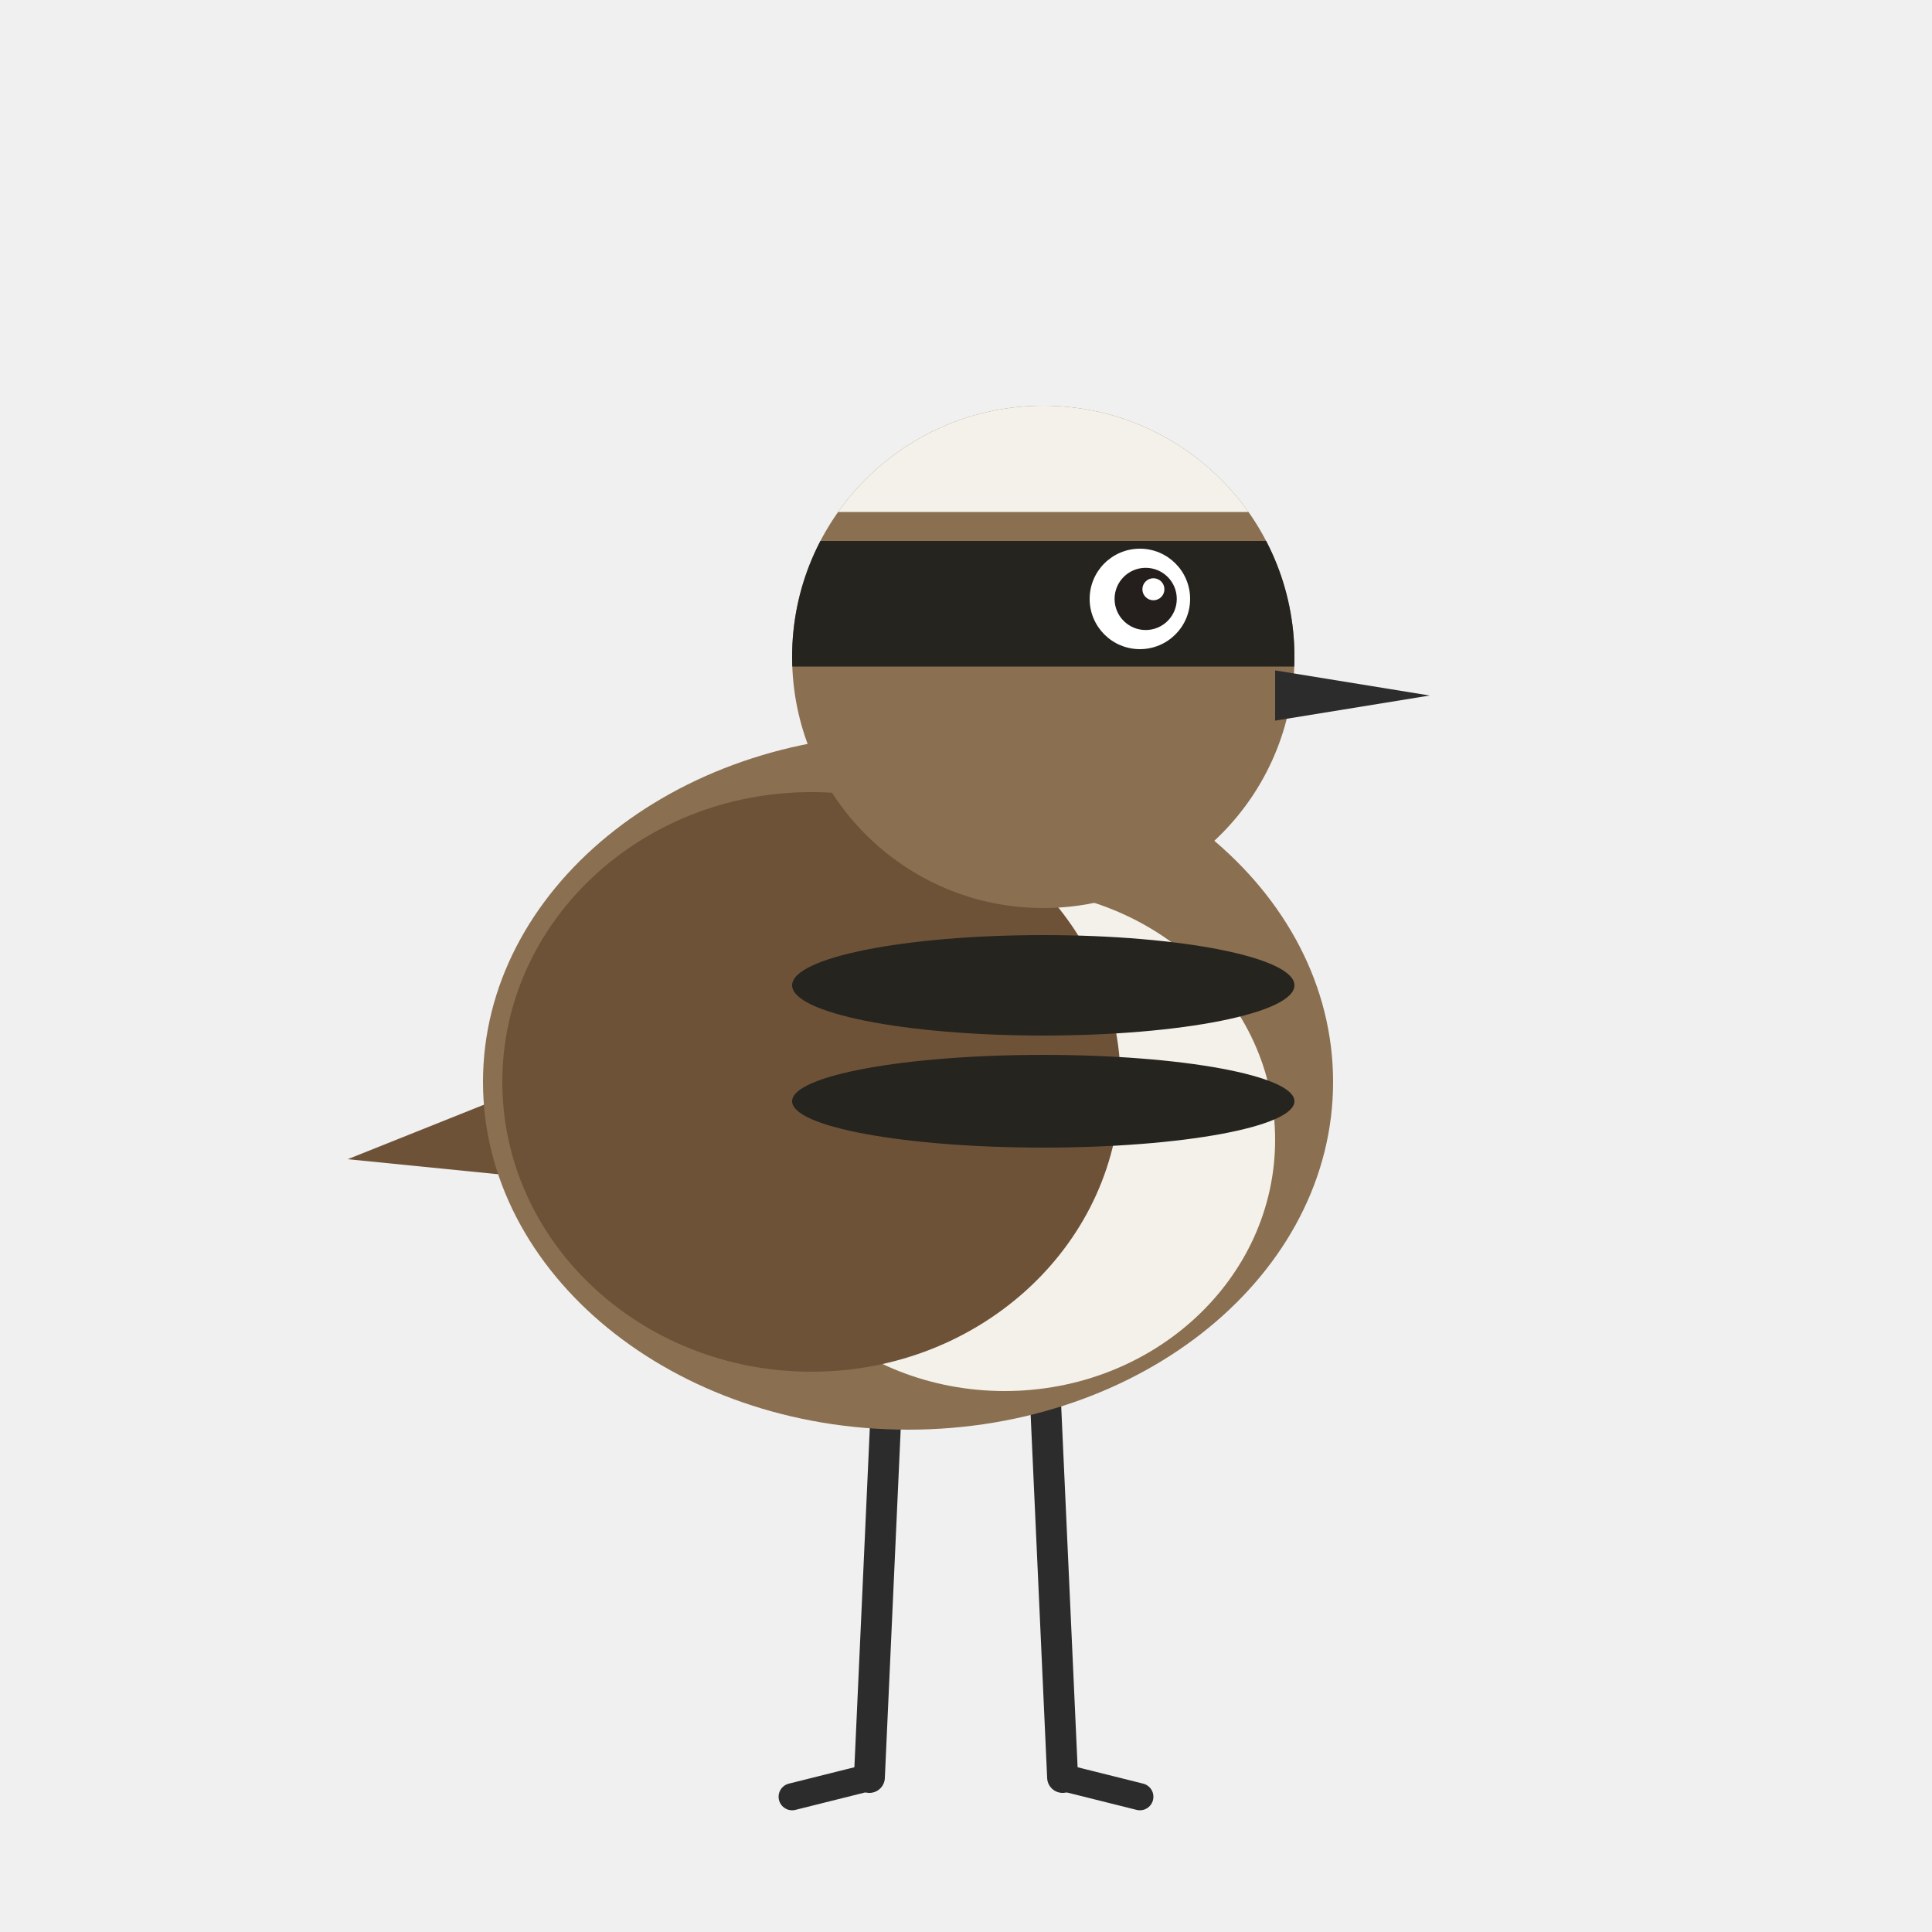
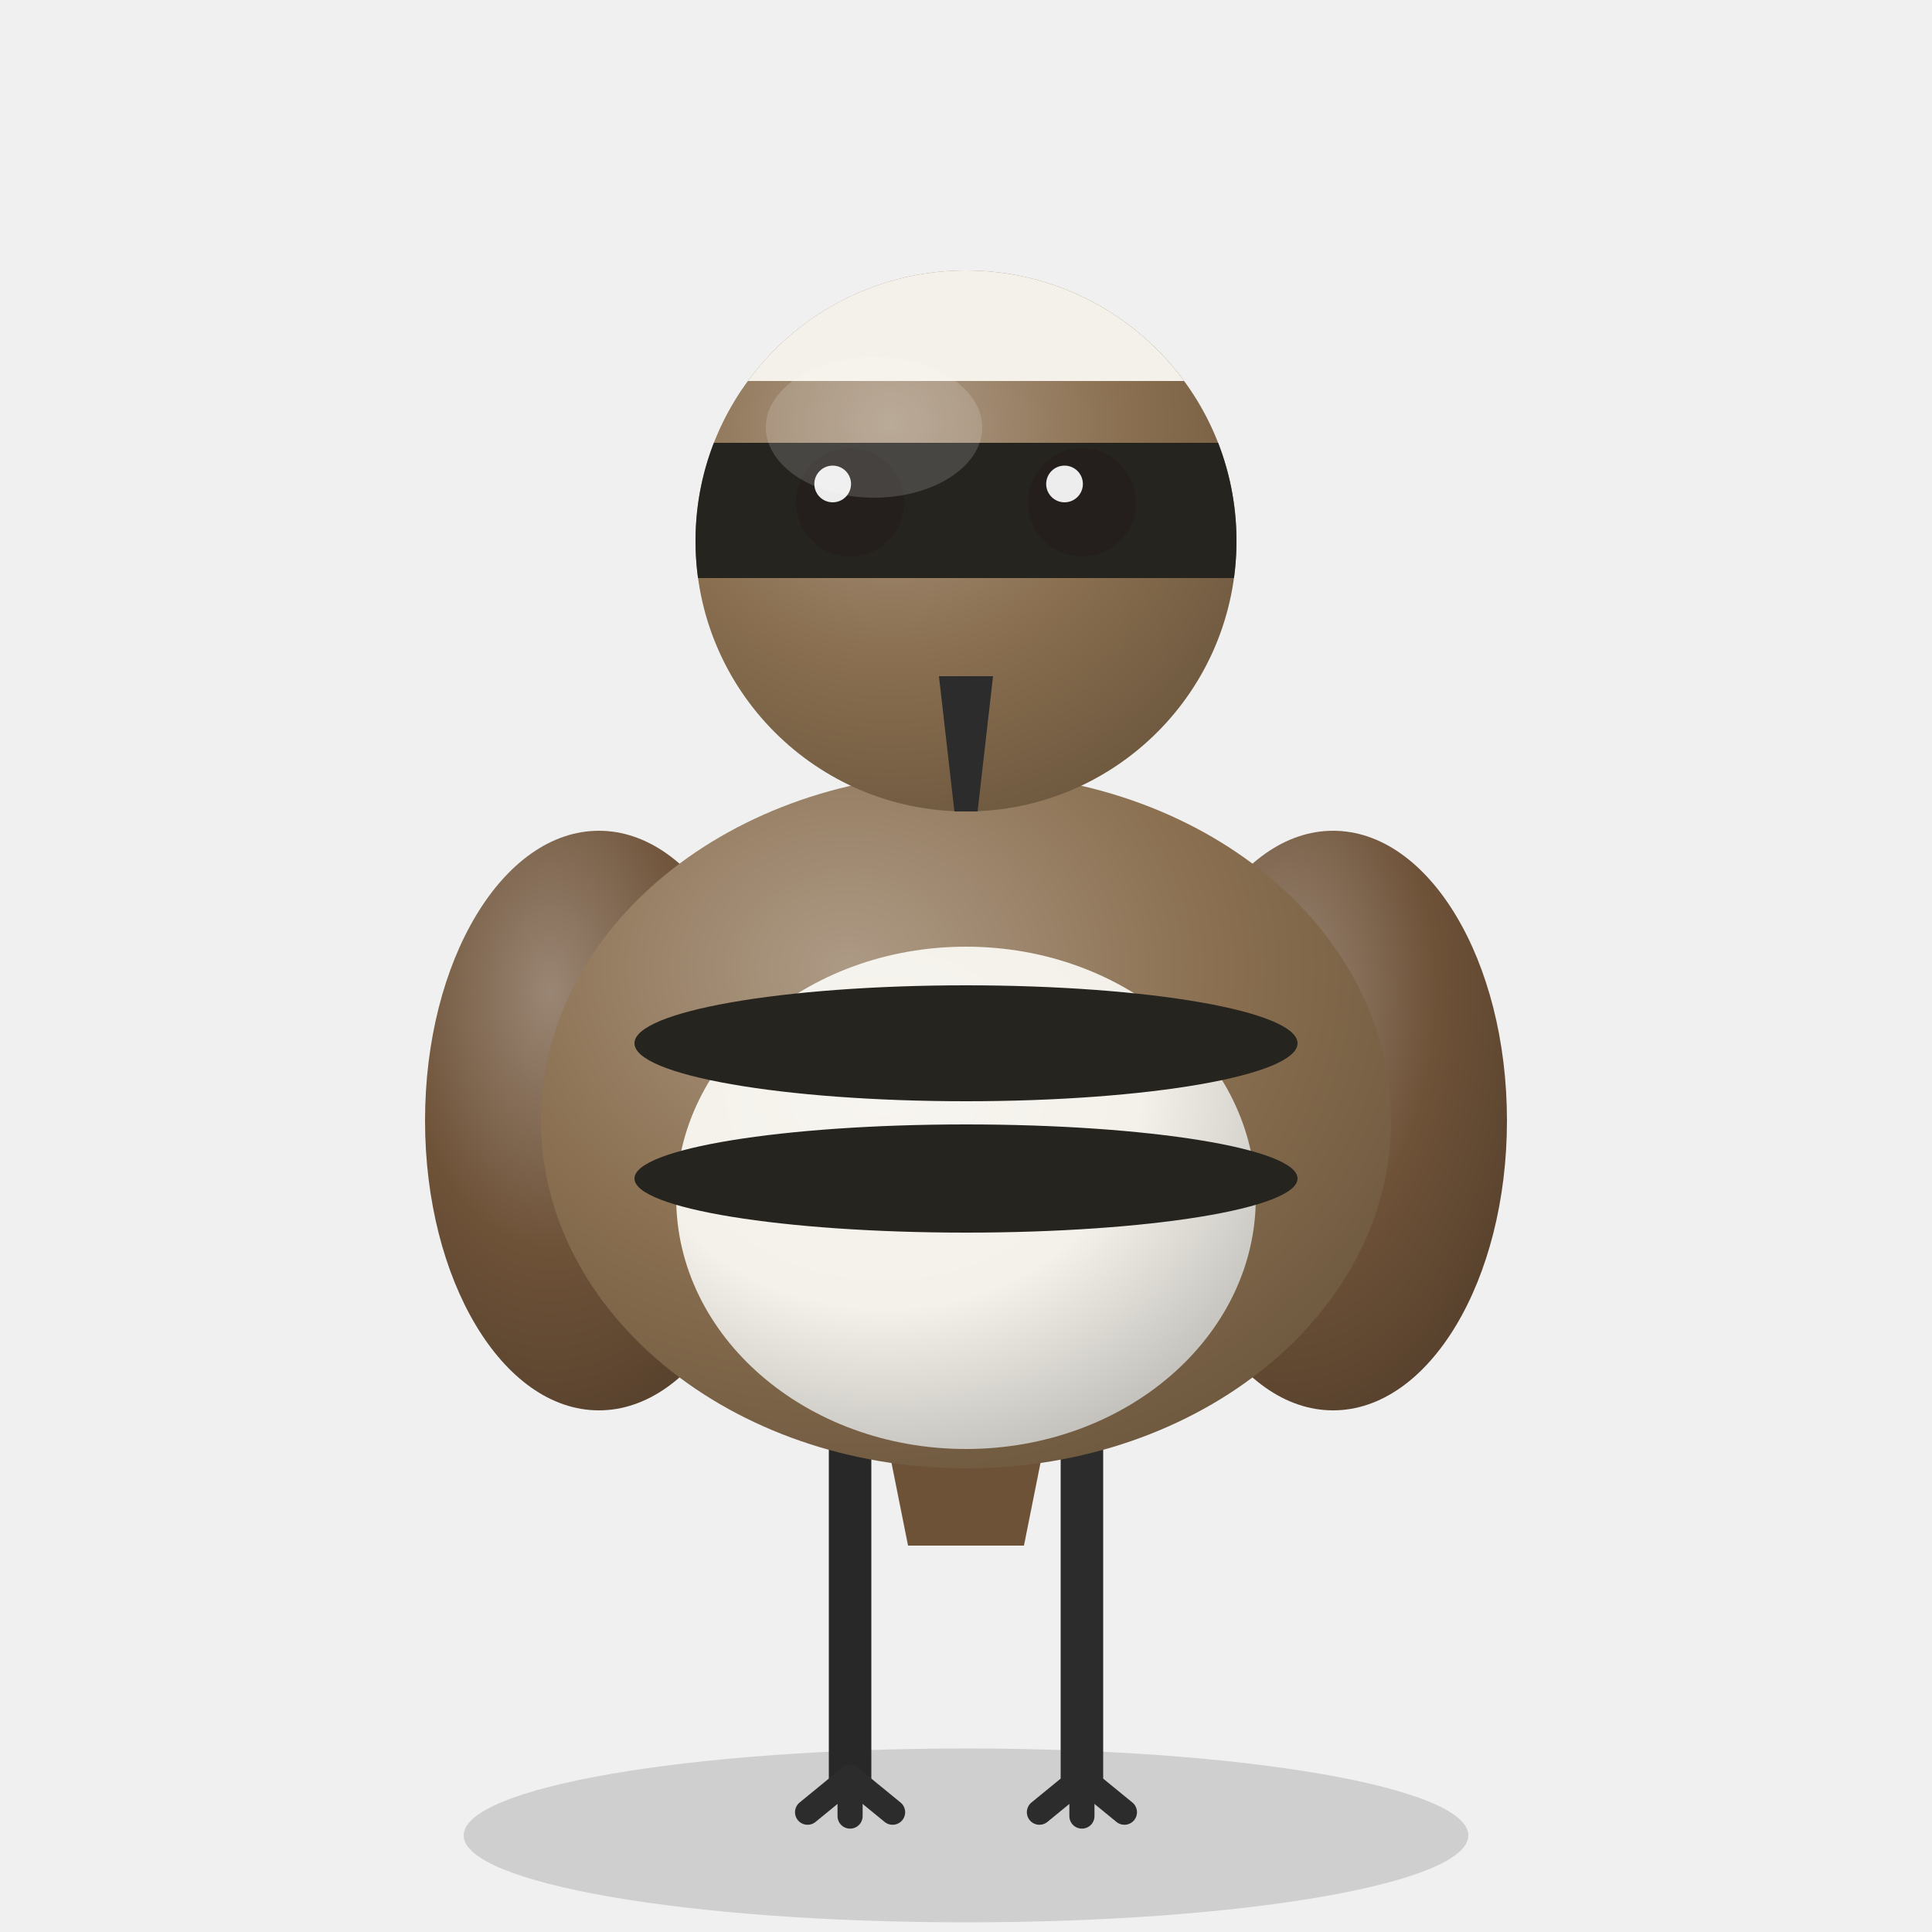
<svg xmlns="http://www.w3.org/2000/svg" width="512" height="512" viewBox="0 0 100 100" role="img" aria-label="Killdeer">
  <defs>
+     <radialGradient id="bgkilldeer" cx="36%" cy="28%" r="80%">
+       <stop offset="0%" stop-color="#ad9a85" />
+       <stop offset="55%" stop-color="#8a6f50" />
+       <stop offset="100%" stop-color="#6c573e" />
+     </radialGradient>
+     <radialGradient id="hdkilldeer" cx="36%" cy="28%" r="80%">
+       <stop offset="0%" stop-color="#ad9a85" />
+       <stop offset="55%" stop-color="#8a6f50" />
+       <stop offset="100%" stop-color="#6c573e" />
+     </radialGradient>
+     <radialGradient id="blkilldeer" cx="36%" cy="28%" r="80%">
+       <stop offset="0%" stop-color="#f7f5f0" />
+       <stop offset="55%" stop-color="#f4f1ea" />
+       <stop offset="100%" stop-color="#bebcb7" />
+     </radialGradient>
+     <radialGradient id="wgkilldeer" cx="36%" cy="28%" r="80%">
+       <stop offset="0%" stop-color="#9a8674" />
+       <stop offset="55%" stop-color="#6e5238" />
+       <stop offset="100%" stop-color="#56402c" />
+     </radialGradient>
    <clipPath id="hkilldeer">
-       <circle cx="54" cy="34" r="13" />
+       <circle cx="50" cy="28" r="14" />
    </clipPath>
    <clipPath id="bkilldeer">
-       <ellipse cx="47" cy="56" rx="22" ry="18" />
-       <ellipse cx="56" cy="50" rx="14" ry="16" />
+       <ellipse cx="50" cy="58" rx="22" ry="18" />
    </clipPath>
    <clipPath id="wkilldeer">
-       <ellipse cx="42" cy="56" rx="16" ry="15" />
+       <ellipse cx="31" cy="58" rx="9" ry="15" />
+       <ellipse cx="69" cy="58" rx="9" ry="15" />
    </clipPath>
  </defs>
-   <line x1="46" y1="70" x2="45" y2="92" stroke="#2c2c2c" stroke-width="1.6" stroke-linecap="round" />
-   <line x1="45" y1="92" x2="41" y2="93" stroke="#2c2c2c" stroke-width="1.4" stroke-linecap="round" />
-   <line x1="54" y1="70" x2="55" y2="92" stroke="#2c2c2c" stroke-width="1.6" stroke-linecap="round" />
-   <line x1="55" y1="92" x2="59" y2="93" stroke="#2c2c2c" stroke-width="1.4" stroke-linecap="round" />
-   <path d="M28 56 L18 60 L28 61 Z" fill="#6e5238" />
-   <ellipse cx="47" cy="56" rx="22" ry="18" fill="#8a6f50" />
-   <ellipse cx="52" cy="59" rx="14" ry="13" fill="#f4f1ea" />
-   <ellipse cx="42" cy="56" rx="16" ry="15" fill="#6e5238" />
-   <circle cx="54" cy="34" r="13" fill="#8a6f50" />
-   <rect x="40" y="20" width="28" height="6.5" fill="#f4f1ea" clip-path="url(#hkilldeer)" />
-   <rect x="40" y="28" width="28" height="6.5" fill="#26241f" clip-path="url(#hkilldeer)" />
-   <ellipse cx="54" cy="51" rx="13" ry="2.6" fill="#26241f" clip-path="url(#bkilldeer)" />
-   <ellipse cx="54" cy="57" rx="13" ry="2.4" fill="#26241f" clip-path="url(#bkilldeer)" />
-   <path d="M66 34.7 L74 36 L66 37.3 Z" fill="#2c2c2c" />
+   <ellipse cx="50" cy="95" rx="26" ry="4.5" fill="#000" opacity="0.14" />
+   <line x1="44" y1="72" x2="44" y2="92" stroke="#282828" stroke-width="2.2" stroke-linecap="round" />
+   <line x1="56" y1="72" x2="56" y2="92" stroke="#2c2c2c" stroke-width="2.2" stroke-linecap="round" />
+   <line x1="44" y1="92" x2="41.8" y2="93.8" stroke="#2c2c2c" stroke-width="1.3" stroke-linecap="round" />
+   <line x1="44" y1="92" x2="44" y2="94" stroke="#2c2c2c" stroke-width="1.3" stroke-linecap="round" />
+   <line x1="44" y1="92" x2="46.2" y2="93.8" stroke="#2c2c2c" stroke-width="1.3" stroke-linecap="round" />
+   <line x1="56" y1="92" x2="53.8" y2="93.8" stroke="#2c2c2c" stroke-width="1.3" stroke-linecap="round" />
+   <line x1="56" y1="92" x2="56" y2="94" stroke="#2c2c2c" stroke-width="1.3" stroke-linecap="round" />
+   <line x1="56" y1="92" x2="58.2" y2="93.8" stroke="#2c2c2c" stroke-width="1.3" stroke-linecap="round" />
+   <path d="M45 70 L55 70 L53 80 L47 80 Z" fill="#6e5238" />
+   <ellipse cx="31" cy="58" rx="9" ry="15" fill="url(#wgkilldeer)" />
+   <ellipse cx="69" cy="58" rx="9" ry="15" fill="url(#wgkilldeer)" />
+   <ellipse cx="50" cy="58" rx="22" ry="18" fill="url(#bgkilldeer)" />
+   <ellipse cx="50" cy="62" rx="15" ry="13" fill="url(#blkilldeer)" />
+   <circle cx="50" cy="28" r="14" fill="url(#hdkilldeer)" />
+   <rect x="35" y="13" width="30" height="6.72" fill="#f4f1ea" clip-path="url(#hkilldeer)" />
+   <rect x="35" y="22.92" width="30" height="7" fill="#26241f" clip-path="url(#hkilldeer)" />
+   <ellipse cx="50" cy="54" rx="17.16" ry="3" fill="#26241f" clip-path="url(#bkilldeer)" />
+   <ellipse cx="50" cy="61" rx="17.16" ry="2.8" fill="#26241f" clip-path="url(#bkilldeer)" />
+   <path d="M48.6 35 L51.4 35 L50.6 42 L49.4 42 Z" fill="#2c2c2c" />
  <g>
-     <circle cx="59" cy="31" r="2.6" fill="#fff" />
-     <circle cx="59.3" cy="31" r="1.61" fill="#241f1c" />
-     <circle cx="59.7" cy="30.5" r="0.57" fill="#fff" />
+     <circle cx="44" cy="26" r="2.8" fill="#241f1c" />
+     <circle cx="43.1" cy="25.05" r="0.95" fill="#fff" opacity="0.92" />
+     <circle cx="56" cy="26" r="2.8" fill="#241f1c" />
+     <circle cx="55.1" cy="25.05" r="0.95" fill="#fff" opacity="0.92" />
  </g>
+   <ellipse cx="45.24" cy="22.12" rx="5.6" ry="3.64" fill="#fff" opacity="0.16" />
</svg>
